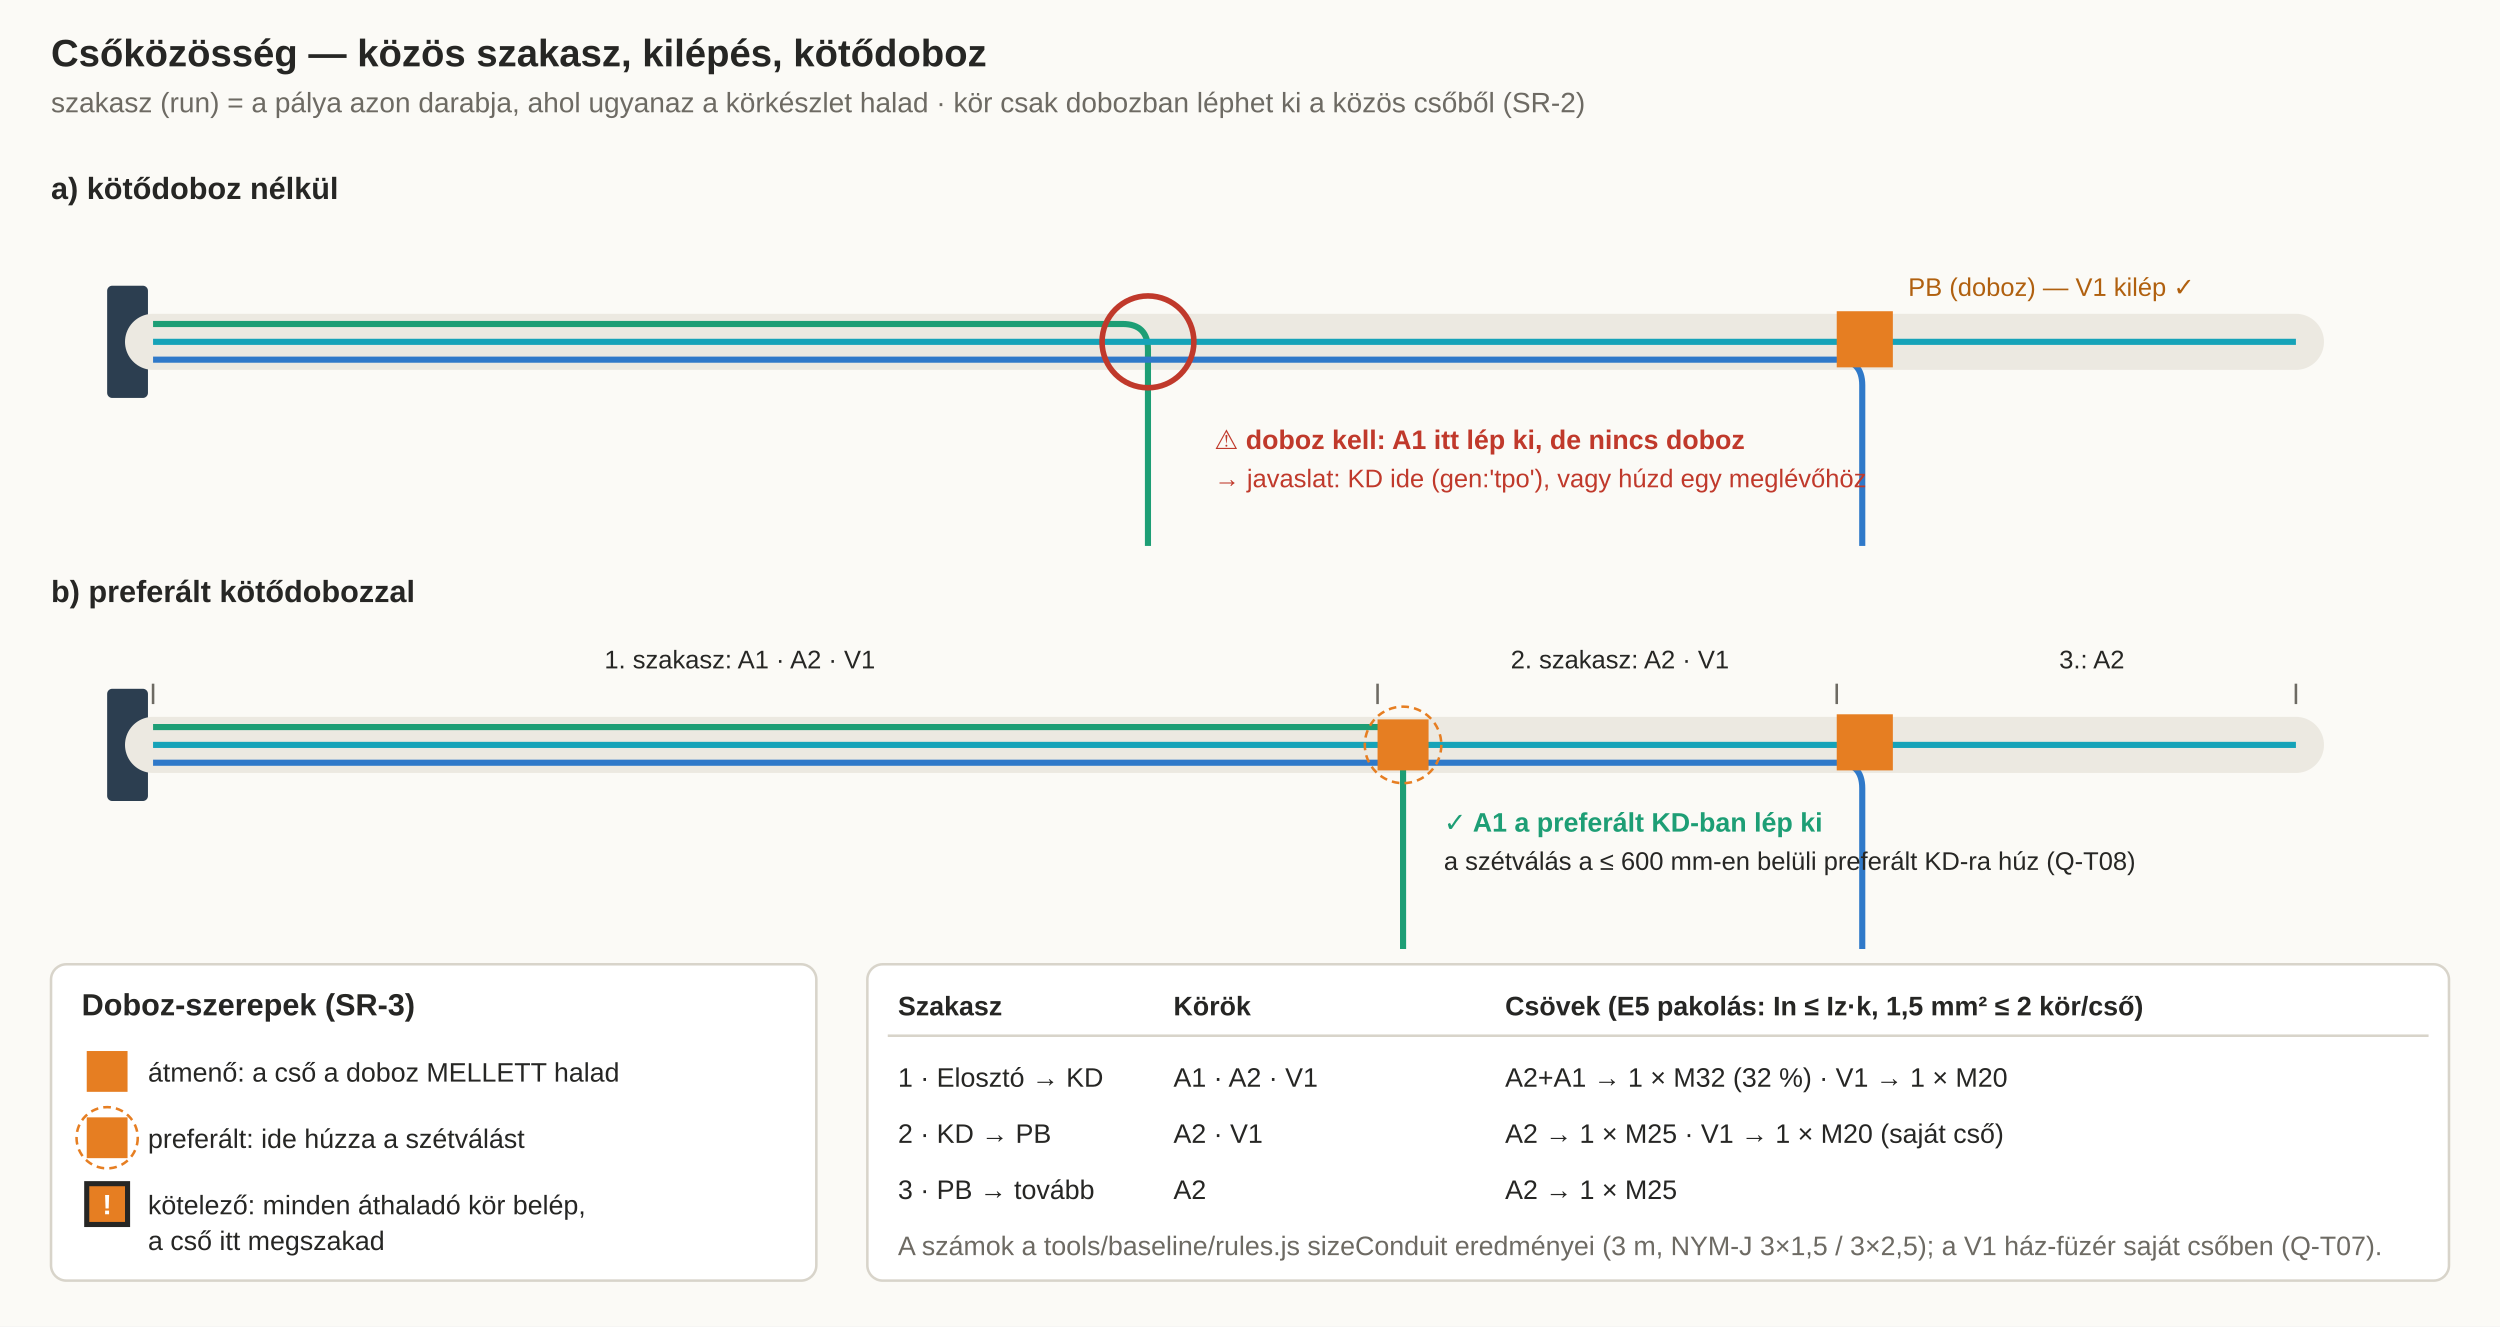
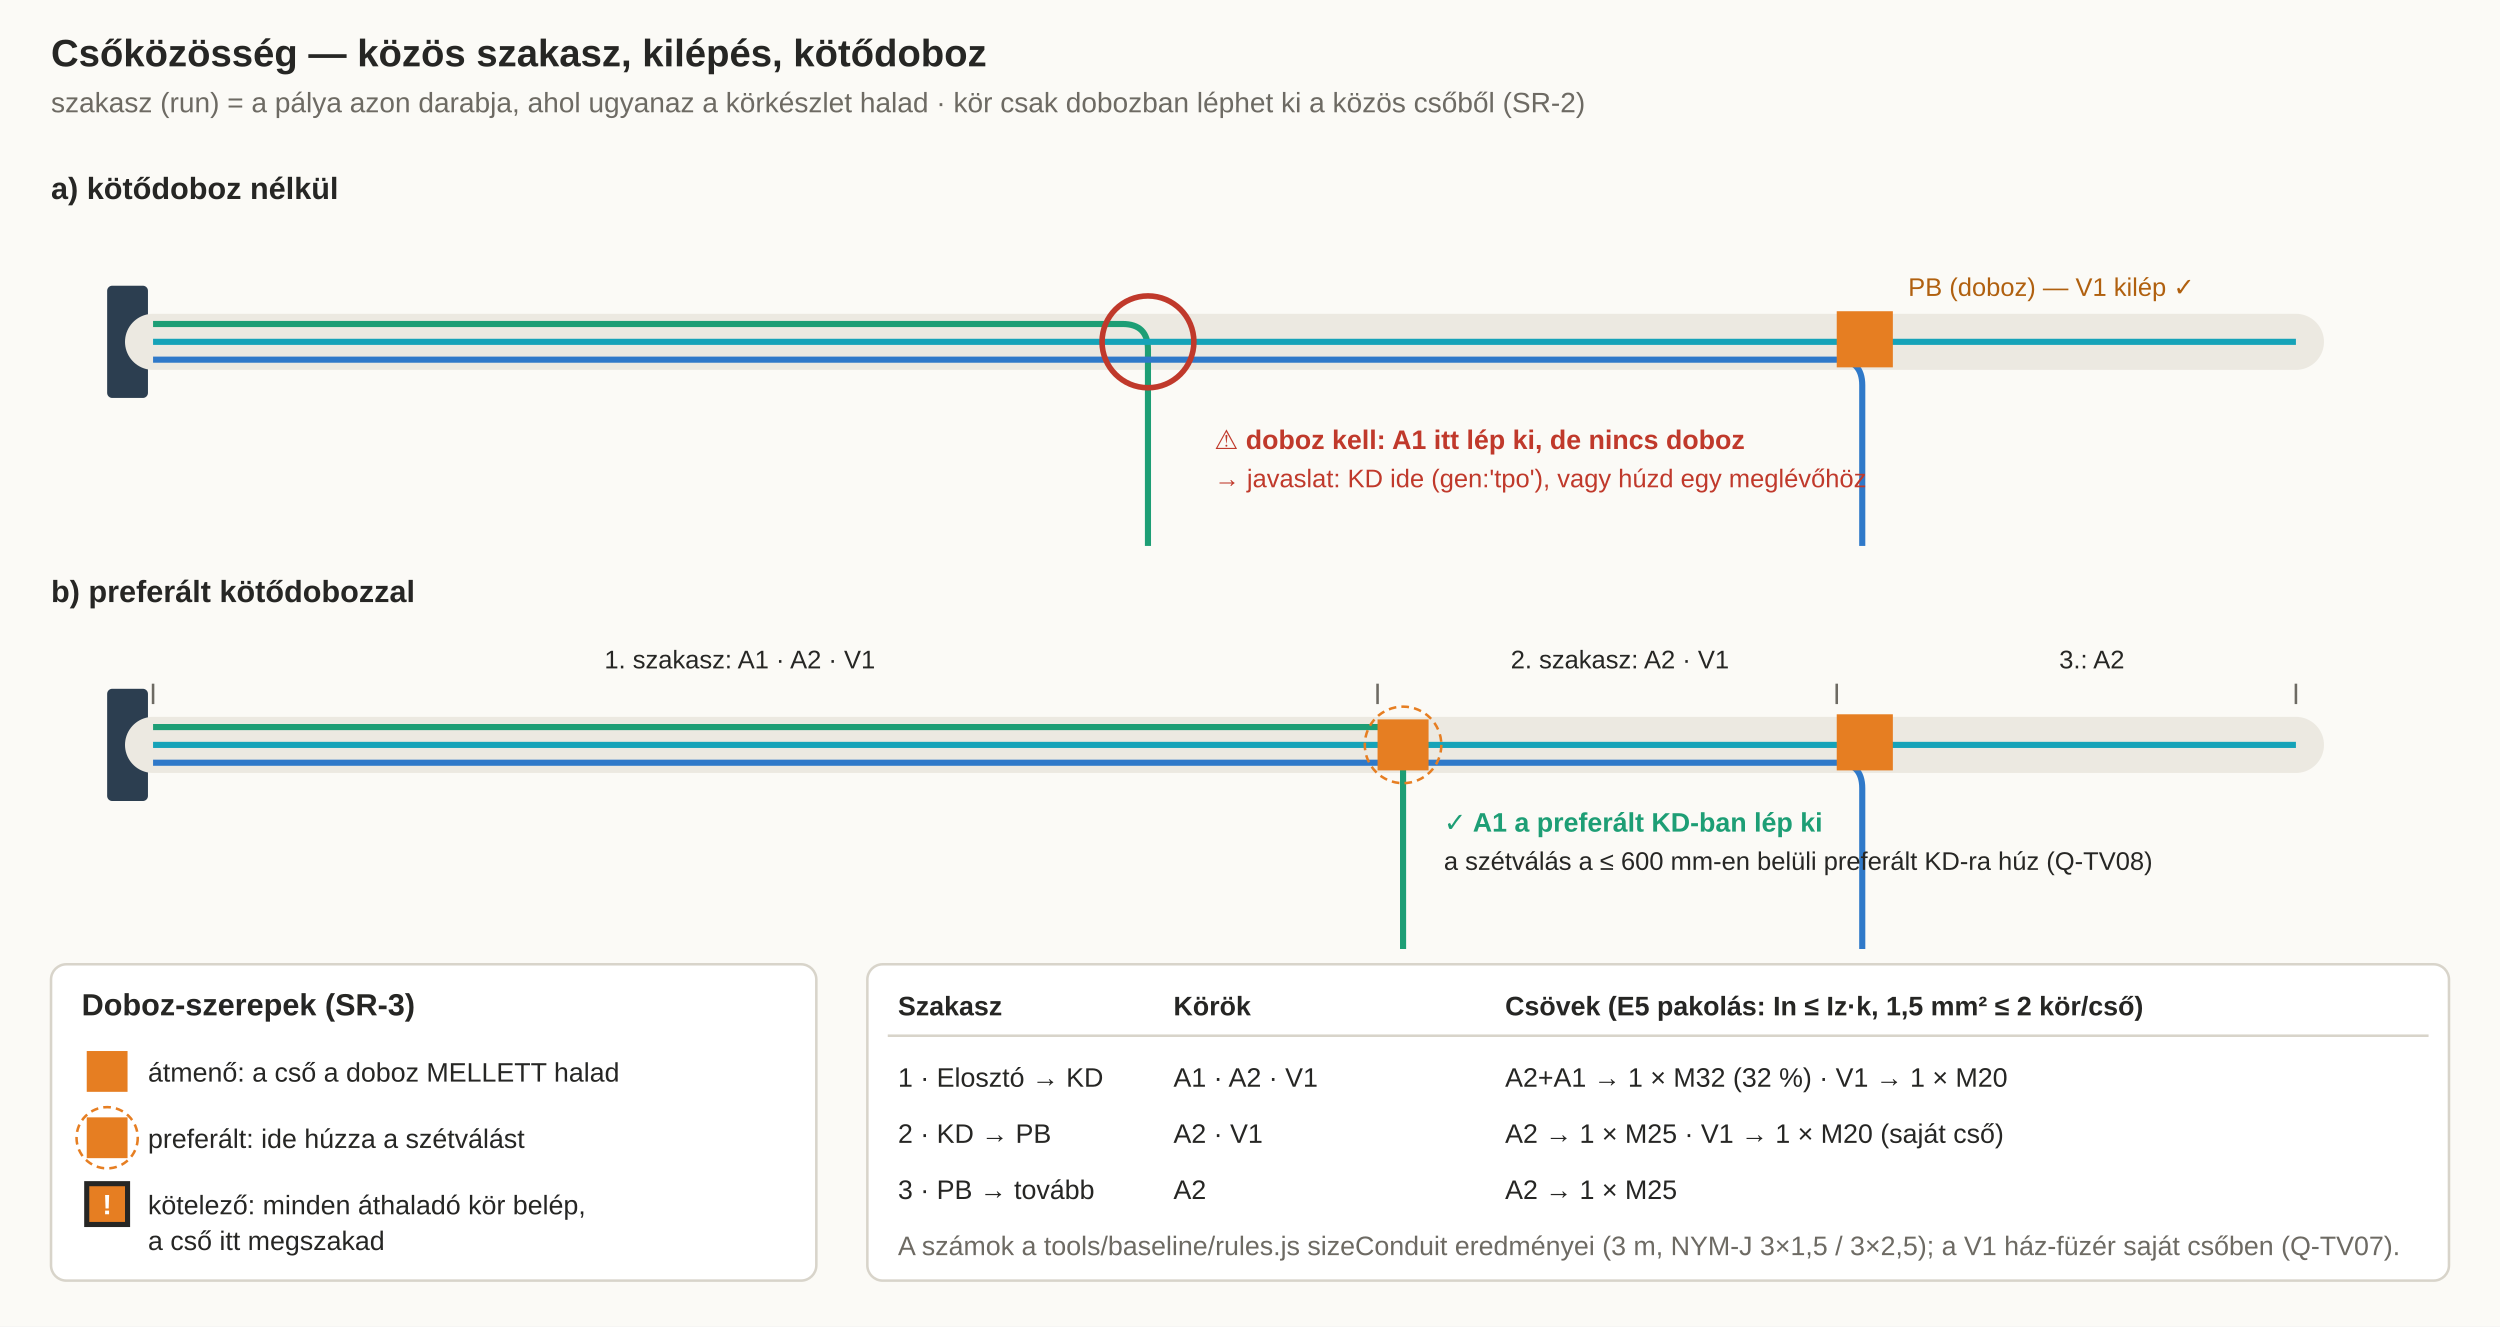
<svg xmlns="http://www.w3.org/2000/svg" viewBox="0 0 980 520" width="980" height="520" font-family="Segoe UI,Arial,sans-serif">
  <defs>
    <g id="B">
      <rect x="-8" y="-22" width="16" height="44" rx="2" fill="#2c3e50" />
    </g>
    <g id="kd">
      <rect x="-10" y="-10" width="20" height="20" fill="#e67e22" />
    </g>
  </defs>
  <rect width="980" height="520" fill="#fbfaf6" />
  <text x="20" y="26" font-size="15" font-weight="700" fill="#262624">Csőközösség — közös szakasz, kilépés, kötődoboz</text>
  <text x="20" y="44" font-size="11" fill="#6d6a63">szakasz (run) = a pálya azon darabja, ahol ugyanaz a körkészlet halad · kör csak dobozban léphet ki a közös csőből (SR-2)</text>
  <g transform="translate(20,64)">
    <text x="0" y="14" font-size="12" font-weight="700" fill="#262624">a) kötődoboz nélkül</text>
    <use href="#B" x="30" y="70" />
    <path d="M40,70 H880" stroke="#ece9e1" stroke-width="22" stroke-linecap="round" />
    <g fill="none" stroke-width="2.4">
      <path d="M40,63 H420 Q430,63 430,73 V150" stroke="#1d9e75" />
      <path d="M40,70 H880" stroke="#16a3b8" />
      <path d="M40,77 H700 Q710,77 710,87 V150" stroke="#2f79c9" />
    </g>
    <rect x="700" y="58" width="22" height="22" fill="#e67e22" />
    <text x="728" y="52" font-size="10" fill="#b0600f">PB (doboz) — V1 kilép ✓</text>
    <circle cx="430" cy="70" r="18" fill="none" stroke="#c0392b" stroke-width="2.2" />
    <text x="456" y="112" font-size="10.5" fill="#c0392b" font-weight="700">⚠ doboz kell: A1 itt lép ki, de nincs doboz</text>
    <text x="456" y="127" font-size="10" fill="#c0392b">→ javaslat: KD ide (gen:'tpo'), vagy húzd egy meglévőhöz</text>
  </g>
  <g transform="translate(20,222)">
    <text x="0" y="14" font-size="12" font-weight="700" fill="#262624">b) preferált kötődobozzal</text>
    <use href="#B" x="30" y="70" />
    <path d="M40,70 H880" stroke="#ece9e1" stroke-width="22" stroke-linecap="round" />
    <g fill="none" stroke-width="2.4">
      <path d="M40,63 H520 Q530,63 530,73 V150" stroke="#1d9e75" />
      <path d="M40,70 H880" stroke="#16a3b8" />
      <path d="M40,77 H700 Q710,77 710,87 V150" stroke="#2f79c9" />
    </g>
    <use href="#kd" x="530" y="70" />
    <circle cx="530" cy="70" r="15" fill="none" stroke="#e67e22" stroke-dasharray="3 2" />
    <text x="546" y="104" font-size="10.5" fill="#1d9e75" font-weight="700">✓ A1 a preferált KD-ban lép ki</text>
-     <text x="546" y="119" font-size="10" fill="#262624">a szétválás a ≤ 600 mm-en belüli preferált KD-ra húz (Q-T08)</text>
+     <text x="546" y="119" font-size="10" fill="#262624">a szétválás a ≤ 600 mm-en belüli preferált KD-ra húz (Q-TV08)</text>
    <rect x="700" y="58" width="22" height="22" fill="#e67e22" />
    <g font-size="10" fill="#262624" text-anchor="middle">
      <text x="270" y="40">1. szakasz: A1 · A2 · V1</text>
      <text x="615" y="40">2. szakasz: A2 · V1</text>
      <text x="800" y="40">3.: A2</text>
    </g>
    <path d="M40,46 V54 M520,46 V54 M700,46 V54 M880,46 V54" stroke="#6d6a63" />
  </g>
  <g transform="translate(20,378)">
    <rect width="300" height="124" rx="6" fill="#fff" stroke="#d8d4ca" />
    <text x="12" y="20" font-size="12" font-weight="700" fill="#262624">Doboz-szerepek (SR-3)</text>
    <rect x="14" y="34" width="16" height="16" fill="#e67e22" />
    <text x="38" y="46" font-size="10.5" fill="#262624">átmenő: a cső a doboz MELLETT halad</text>
    <rect x="14" y="60" width="16" height="16" fill="#e67e22" />
    <circle cx="22" cy="68" r="12" fill="none" stroke="#e67e22" stroke-dasharray="3 2" />
    <text x="38" y="72" font-size="10.5" fill="#262624">preferált: ide húzza a szétválást</text>
    <rect x="14" y="86" width="16" height="16" fill="#e67e22" stroke="#262624" stroke-width="2" />
    <text x="22" y="98" font-size="11" fill="#fff" font-weight="700" text-anchor="middle">!</text>
    <text x="38" y="98" font-size="10.5" fill="#262624">kötelező: minden áthaladó kör belép,</text>
    <text x="38" y="112" font-size="10.5" fill="#262624">a cső itt megszakad</text>
  </g>
  <g transform="translate(340,378)">
    <rect width="620" height="124" rx="6" fill="#fff" stroke="#d8d4ca" />
    <g font-size="10.5" fill="#262624">
      <text x="12" y="20" font-weight="700">Szakasz</text>
      <text x="120" y="20" font-weight="700">Körök</text>
      <text x="250" y="20" font-weight="700">Csövek (E5 pakolás: In ≤ Iz·k, 1,5 mm² ≤ 2 kör/cső)</text>
      <path d="M8,28 H612" stroke="#d8d4ca" />
      <text x="12" y="48">1 · Elosztó → KD</text>
      <text x="120" y="48">A1 · A2 · V1</text>
      <text x="250" y="48">A2+A1 → 1 × M32 (32 %) · V1 → 1 × M20</text>
      <text x="12" y="70">2 · KD → PB</text>
      <text x="120" y="70">A2 · V1</text>
      <text x="250" y="70">A2 → 1 × M25 · V1 → 1 × M20 (saját cső)</text>
      <text x="12" y="92">3 · PB → tovább</text>
      <text x="120" y="92">A2</text>
      <text x="250" y="92">A2 → 1 × M25</text>
-       <text x="12" y="114" fill="#6d6a63">A számok a tools/baseline/rules.js sizeConduit eredményei (3 m, NYM-J 3×1,5 / 3×2,5); a V1 ház-füzér saját csőben (Q-T07).</text>
+       <text x="12" y="114" fill="#6d6a63">A számok a tools/baseline/rules.js sizeConduit eredményei (3 m, NYM-J 3×1,5 / 3×2,5); a V1 ház-füzér saját csőben (Q-TV07).</text>
    </g>
  </g>
</svg>
